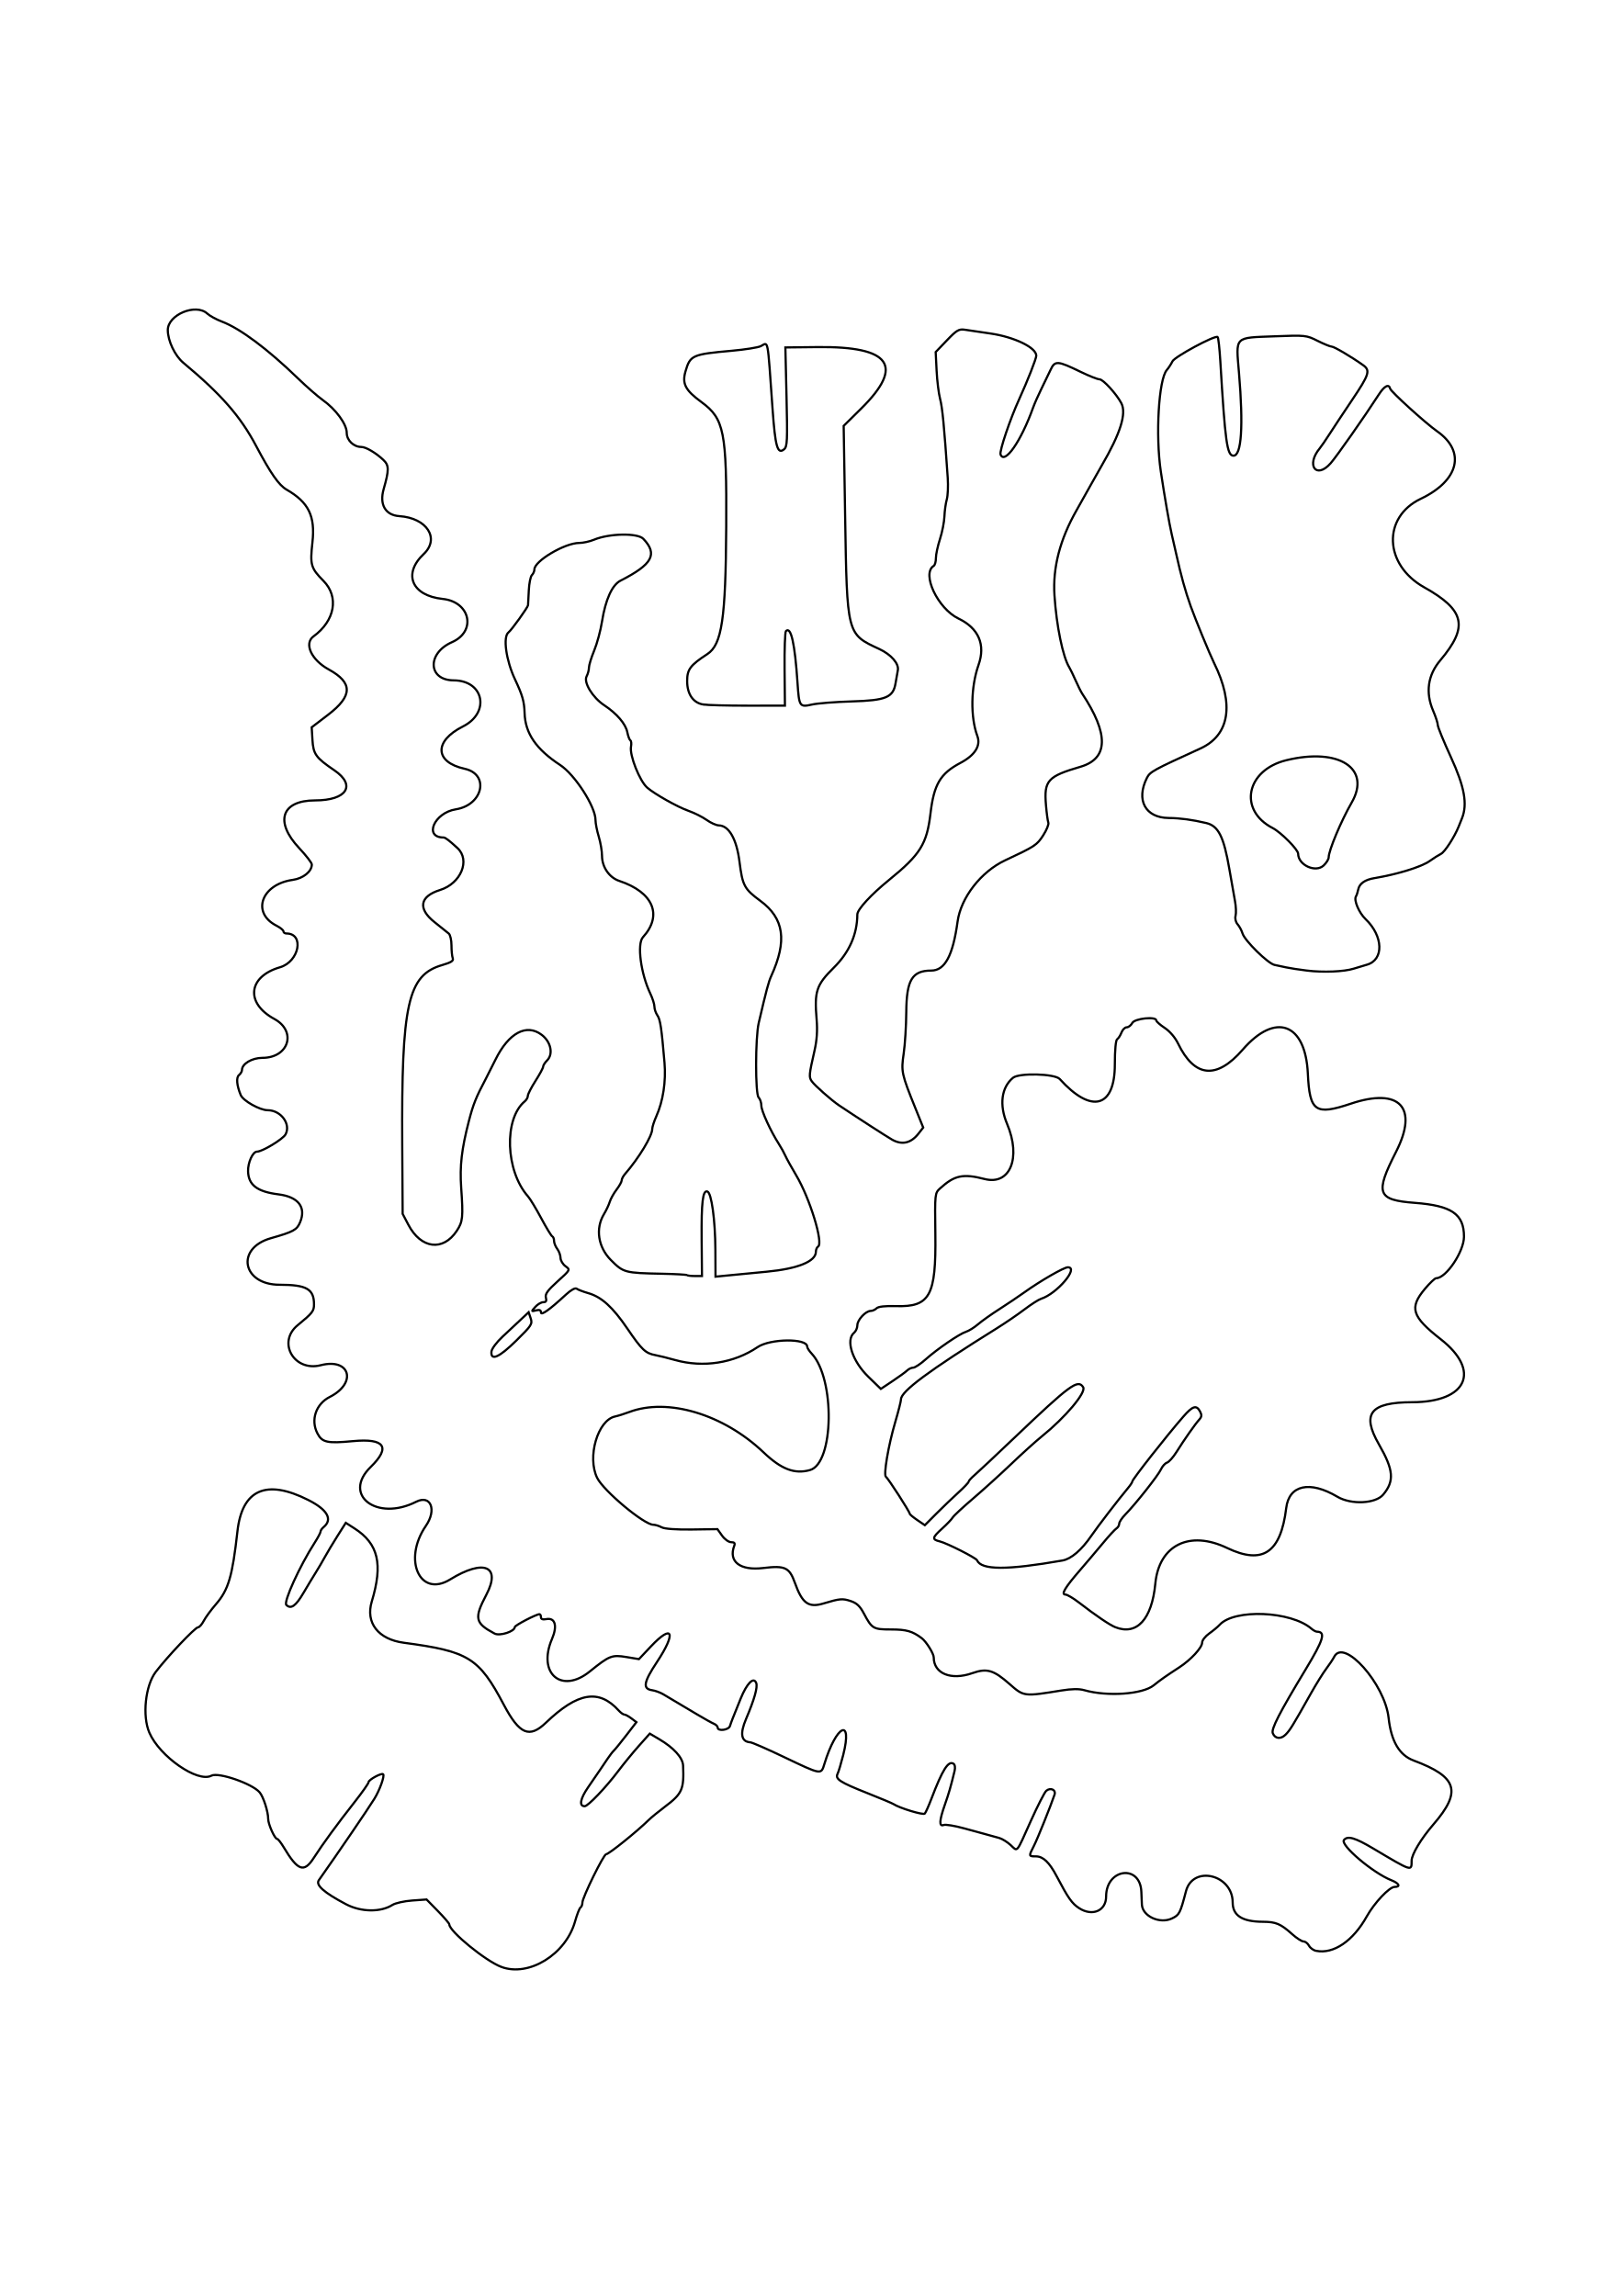
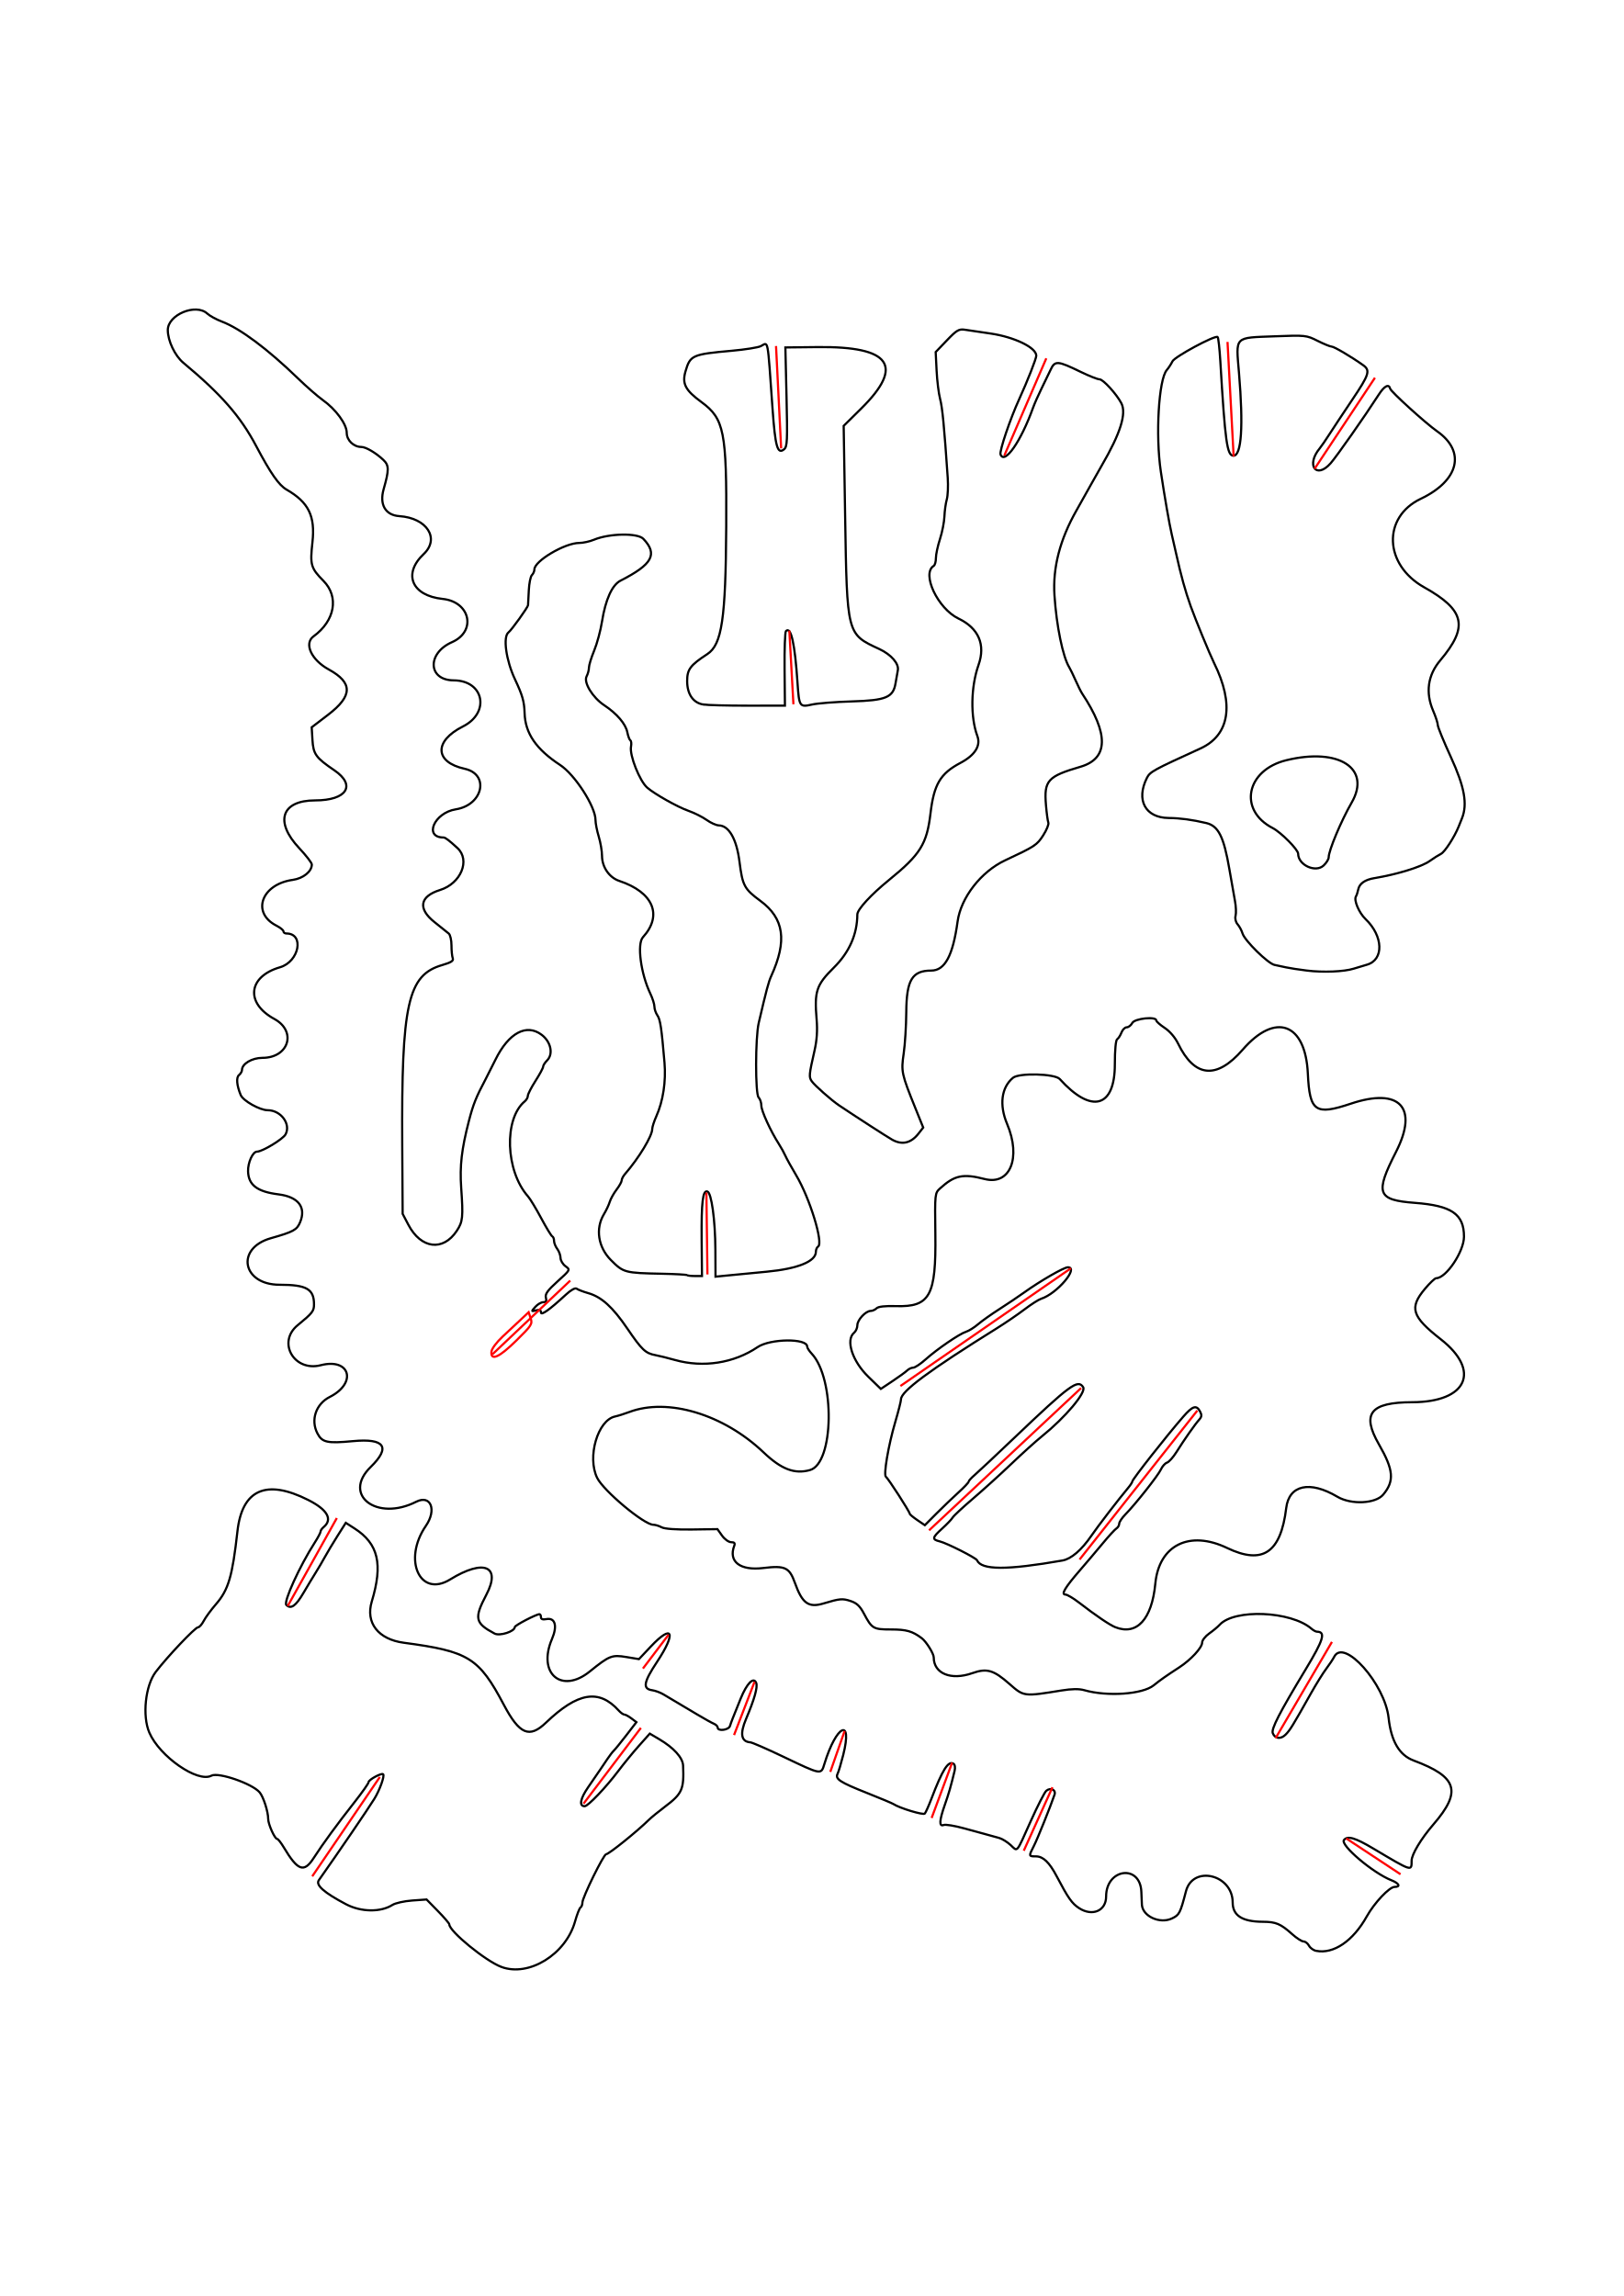
<svg xmlns="http://www.w3.org/2000/svg" width="744.094" height="1052.362" id="svg2" version="1.1">
  <defs id="defs4" />
  <g id="layer1">
    <path style="fill:none;stroke:#000000" d="m 229.782,901.535 c -7.221,-2.688 -23.882,-16.307 -23.882,-19.522 0,-0.416 -2.343,-3.149 -5.207,-6.074 l -5.207,-5.317 -6.604,0.473 c -3.632,0.26 -7.702,1.171 -9.043,2.025 -5.386,3.427 -14.416,3.296 -21.253,-0.31 -10.103,-5.329 -14.041,-8.806 -12.48,-11.02 9.453,-13.411 22.303,-32.252 25.435,-37.293 2.439,-3.926 4.808,-10.52 4.051,-11.276 -0.733,-0.733 -6.693,2.514 -6.693,3.645 0,0.524 -2.812,4.533 -6.25,8.908 -8.157,10.381 -14.7,19.329 -18.88,25.82 -4.473,6.945 -7.28,5.931 -13.794,-4.982 -1.231,-2.062 -2.569,-3.75 -2.972,-3.75 -1.086,0 -4.104,-6.741 -4.104,-9.168 0,-3.328 -2.197,-10.159 -3.92,-12.184 -3.39,-3.987 -18.905,-9.347 -22.103,-7.635 -6.251,3.346 -23.726,-8.779 -28.438,-19.731 -3.298,-7.666 -1.835,-21.562 2.93,-27.826 5.288,-6.952 18.091,-20.455 19.394,-20.455 0.597,0 1.766,-1.315 2.597,-2.923 0.831,-1.607 3.356,-5.054 5.611,-7.659 5.734,-6.625 7.524,-12.702 9.843,-33.418 2.145,-19.169 13.223,-24.065 32.457,-14.345 8.8,4.447 11.303,8.882 7.019,12.437 -0.764,0.634 -1.389,1.557 -1.389,2.05 0,0.494 -1.223,2.801 -2.718,5.128 -6.838,10.643 -14.337,27.104 -12.969,28.471 2.1,2.1 4.337,0.525 7.892,-5.555 1.812,-3.099 4.297,-7.221 5.521,-9.16 1.224,-1.939 3.136,-5.195 4.249,-7.234 1.113,-2.04 3.725,-6.401 5.806,-9.691 l 3.783,-5.983 4.002,2.573 c 10.91,7.014 13.102,16.29 7.911,33.482 -2.946,9.757 2.943,17.348 14.669,18.91 29.737,3.961 34.425,6.868 45.831,28.417 7.192,13.588 11.699,15.508 19.302,8.227 14.575,-13.958 24.299,-15.583 33.357,-5.575 0.92,1.016 2.081,1.848 2.579,1.848 0.499,0 1.948,0.785 3.219,1.744 l 2.312,1.744 -4.624,6.006 c -2.543,3.303 -5.106,6.456 -5.694,7.006 -0.588,0.55 -1.938,2.305 -3,3.899 -2.115,3.177 -3.058,4.56 -8.8,12.909 -3.645,5.299 -4.258,8.692 -1.571,8.692 1.505,0 9.748,-8.638 15.331,-16.066 2.486,-3.307 6.763,-8.529 9.504,-11.604 l 4.984,-5.591 4.311,2.545 c 6.689,3.949 10.79,8.474 10.951,12.085 0.486,10.895 -0.398,12.906 -8.274,18.824 -2.913,2.189 -6.288,4.953 -7.499,6.143 -5.472,5.375 -18.266,15.664 -19.477,15.664 -1.149,0 -10.889,19.833 -10.889,22.172 0,0.941 -0.387,1.95 -0.861,2.242 -0.473,0.293 -1.609,3.198 -2.523,6.458 -4.222,15.045 -21.152,25.486 -33.734,20.802 z" id="path2999" />
    <path style="fill:none;stroke:#000000" d="m 603.147,894.164 c -1.239,-0.243 -2.717,-1.311 -3.285,-2.373 -0.568,-1.062 -1.691,-1.93 -2.495,-1.93 -0.804,0 -3.151,-1.51 -5.215,-3.356 -5.322,-4.759 -7.415,-5.641 -13.437,-5.666 -9.432,-0.039 -13.816,-2.85 -13.816,-8.858 0,-12.852 -18.264,-17.219 -21.412,-5.12 -2.625,10.087 -3.008,10.83 -6.415,12.455 -5.526,2.635 -13.449,-0.984 -13.774,-6.293 -0.056,-0.914 -0.169,-3.549 -0.25,-5.856 -0.454,-12.848 -16.148,-10.813 -16.148,2.093 0,6.542 -6.285,9.266 -12.342,5.351 -3.313,-2.141 -5,-4.538 -10.349,-14.704 -3.33,-6.328 -6.179,-9.046 -9.483,-9.046 -3.355,0 -3.361,-0.031 -0.907,-4.84 1.65,-3.234 7.589,-17.984 9.442,-23.448 0.748,-2.207 -1.811,-3.413 -3.778,-1.78 -0.766,0.636 -3.96,6.873 -7.099,13.862 -6.837,15.222 -5.907,14.114 -9.243,11.019 -1.507,-1.398 -3.865,-2.858 -5.24,-3.245 -1.375,-0.387 -3.85,-1.07 -5.5,-1.518 -1.65,-0.448 -6.462,-1.764 -10.694,-2.922 -4.232,-1.159 -8.394,-1.839 -9.25,-1.51 -2.17,0.833 -2.012,-2.003 0.512,-9.212 1.898,-5.421 2.703,-8.21 4.481,-15.538 0.378,-1.557 0.174,-2.92 -0.499,-3.336 -2.388,-1.476 -5.038,2.723 -10.079,15.969 -1.256,3.3 -2.638,6.402 -3.071,6.893 -0.694,0.788 -11.647,-2.548 -14.401,-4.386 -0.55,-0.367 -5.95,-2.632 -12,-5.032 -12.537,-4.975 -14.766,-6.426 -13.563,-8.828 0.454,-0.905 1.618,-4.796 2.589,-8.646 4.386,-17.405 -3.139,-13.818 -8.623,4.11 -1.555,5.082 -1.171,5.15 -18.903,-3.321 -7.425,-3.547 -14.202,-6.502 -15.061,-6.568 -4.208,-0.32 -4.849,-3.885 -1.929,-10.743 3.789,-8.898 5.377,-14.528 4.64,-16.448 -1.159,-3.019 -4.287,0.129 -7.141,7.186 -3.871,9.572 -4.259,10.566 -4.887,12.532 -0.601,1.879 -5.622,2.52 -5.622,0.718 0,-0.568 -0.787,-1.359 -1.75,-1.759 -0.963,-0.4 -4.378,-2.298 -7.589,-4.218 -8.829,-5.279 -12.905,-7.704 -15.661,-9.318 -1.375,-0.805 -3.625,-1.624 -5,-1.819 -4.508,-0.639 -3.995,-3.653 2.213,-13.013 8.9,-13.419 7.179,-17.685 -2.843,-7.046 l -5.459,5.795 -5.745,-0.95 c -6.669,-1.103 -7.785,-0.664 -16.788,6.61 -12.971,10.48 -24.094,0.918 -17.319,-14.888 2.568,-5.991 1.462,-9.885 -2.589,-9.111 -1.649,0.315 -2.471,0.02 -2.471,-0.889 0,-0.749 -0.294,-1.361 -0.654,-1.361 -1.507,0 -11.346,5.13 -11.346,5.915 0,1.998 -6.896,4.21 -9.238,2.963 -8.986,-4.784 -9.461,-7.002 -3.802,-17.767 6.92,-13.163 -1.104,-16.567 -16.578,-7.033 -13.859,8.539 -21.811,-9.022 -11.121,-24.561 5.084,-7.39 2.243,-14.439 -4.452,-11.046 -18.029,9.134 -34.014,-3.076 -20.853,-15.928 9.338,-9.118 6.501,-13.252 -8.14,-11.862 -11.765,1.117 -14.101,0.602 -16.267,-3.589 -3.166,-6.123 -0.675,-13.459 5.658,-16.661 12.645,-6.393 9.353,-18.003 -4.125,-14.549 -12.208,3.129 -20.09,-10.537 -10.574,-18.335 6.776,-5.553 7.493,-6.465 7.493,-9.537 0,-7.065 -3.406,-9.01 -15.776,-9.01 -17.097,0 -20.262,-16.691 -4.042,-21.319 10.468,-2.987 11.972,-3.806 13.441,-7.321 2.879,-6.889 -0.8,-11.652 -9.877,-12.786 -9.765,-1.22 -13.786,-4.263 -13.965,-10.567 -0.114,-4.017 2.149,-9.005 4.09,-9.017 2.474,-0.014 11.92,-5.732 13.094,-7.925 2.533,-4.734 -2.152,-11.066 -8.188,-11.066 -3.603,0 -11.262,-4.308 -12.364,-6.955 -1.82,-4.369 -2.141,-8.026 -0.801,-9.138 0.763,-0.634 1.388,-1.693 1.388,-2.355 0,-2.834 4.584,-5.552 9.364,-5.552 12.112,0 15.827,-12.183 5.439,-17.837 -13.366,-7.274 -12.033,-19.424 2.597,-23.677 8.836,-2.569 11.292,-15.486 2.945,-15.486 -0.74,0 -1.345,-0.438 -1.345,-0.974 0,-0.536 -1.462,-1.722 -3.25,-2.635 -11.542,-5.899 -6.853,-18.971 7.519,-20.962 4.774,-0.662 8.731,-3.855 8.731,-7.048 0,-0.743 -2.587,-4.1 -5.75,-7.461 -11.451,-12.169 -8.218,-21.919 7.267,-21.919 14.505,0 18.921,-6.903 8.818,-13.784 -8.527,-5.806 -9.658,-7.383 -10.053,-14.004 l -0.34,-5.713 7.479,-5.723 c 11.352,-8.687 11.445,-14.693 0.321,-20.799 -7.997,-4.389 -11.437,-11.899 -6.95,-15.172 9.804,-7.15 11.765,-18.096 4.551,-25.413 -5.814,-5.898 -6.213,-7.291 -5.062,-17.698 1.333,-12.05 -1.736,-18.301 -11.85,-24.141 -3.544,-2.046 -7.266,-7.387 -13.976,-20.055 -7.195,-13.584 -15.966,-23.604 -33.32,-38.067 -3.884,-3.237 -7.135,-10.076 -7.135,-15.01 0,-7.042 12.888,-12.401 18.114,-7.532 1.117,1.04 4.136,2.688 6.708,3.662 8.344,3.158 20.903,12.533 34.755,25.946 3.976,3.85 9.127,8.35 11.446,10 6.028,4.288 10.977,11.063 10.977,15.029 0,3.428 3.152,6.467 6.715,6.475 2.079,0.004 6.776,2.788 10.13,6.003 2.567,2.461 2.579,4.546 0.074,13.327 -2.022,7.088 0.8,11.946 7.187,12.374 12.666,0.848 18.698,10.265 11.144,17.395 -9.66,9.118 -5.432,19.073 8.728,20.553 12.65,1.322 15.57,14.83 4.281,19.806 -11.602,5.114 -11.06,17.483 0.768,17.523 13.865,0.047 16.818,14.792 4.229,21.122 -13.401,6.739 -13.009,16.372 0.789,19.403 11.507,2.527 8.418,16.609 -4.078,18.584 -9.882,1.562 -14.801,12.906 -5.597,12.906 0.795,0 2.578,1.357 6.355,4.836 6.031,5.554 1.598,16.252 -7.969,19.231 -9.338,2.908 -10.3,8.562 -2.507,14.746 2.888,2.291 5.812,4.639 6.5,5.216 0.688,0.577 1.25,3.02 1.25,5.429 0,2.408 0.264,5.067 0.587,5.907 0.445,1.16 -0.721,1.909 -4.835,3.105 -15.797,4.592 -18.712,17.723 -18.32,82.53 l 0.191,31.5 2.619,5 c 5.777,11.032 15.885,12.311 22.176,2.806 2.781,-4.203 2.983,-6.175 2.028,-19.806 -0.695,-9.926 0.198,-17.671 3.52,-30.5 2.014,-7.781 3.223,-10.793 7.822,-19.5 0.872,-1.65 2.826,-5.529 4.344,-8.62 6.048,-12.32 14.256,-16.737 21.225,-11.422 4.218,3.217 5.391,8.796 2.465,11.722 -1.001,1.001 -1.82,2.292 -1.82,2.868 0,0.576 -1.575,3.51 -3.5,6.519 -1.925,3.009 -3.5,6.083 -3.5,6.83 0,0.747 -0.631,1.881 -1.401,2.521 -9.679,8.033 -8.874,31.909 1.469,43.582 0.975,1.1 3.697,5.6 6.049,10 2.352,4.4 4.638,8.15 5.08,8.333 0.442,0.183 0.804,1.11 0.804,2.059 0,0.949 0.661,2.599 1.468,3.667 0.807,1.068 1.482,2.928 1.5,4.134 0.018,1.206 1.044,2.925 2.282,3.819 2.25,1.625 2.25,1.625 -3.643,6.956 -4.579,4.142 -5.77,5.799 -5.344,7.431 0.404,1.544 0.085,2.101 -1.202,2.101 -0.963,0 -2.609,0.971 -3.656,2.157 -1.889,2.139 -1.886,2.152 0.345,1.594 1.579,-0.395 2.25,-0.119 2.25,0.927 0,1.586 3.939,-1.217 11.386,-8.103 2.407,-2.226 4.31,-3.276 5,-2.759 0.613,0.459 2.964,1.362 5.224,2.008 6.163,1.759 11.216,6.337 18.023,16.325 6.637,9.739 8.283,11.29 12.867,12.122 1.65,0.299 5.684,1.3 8.964,2.224 12.907,3.635 26.995,1.434 37.816,-5.91 5.791,-3.93 22.72,-4.109 22.72,-0.241 0,0.565 0.926,2.013 2.058,3.218 10.818,11.515 10.245,50.316 -0.787,53.38 -7.054,1.959 -13.106,-0.352 -21.271,-8.123 -18.354,-17.468 -43.87,-25.133 -61.532,-18.483 -2.182,0.822 -5.121,1.745 -6.531,2.051 -7.936,1.726 -12.852,18.608 -8.185,28.113 2.928,5.964 21.514,21.5 25.72,21.5 0.913,0 2.643,0.526 3.844,1.17 1.367,0.732 6.555,1.109 13.872,1.008 l 11.688,-0.162 2.13,2.992 c 1.173,1.648 3.046,2.992 4.169,2.992 1.462,0 1.864,0.455 1.422,1.607 -2.801,7.3 2.653,11.515 13.245,10.235 10.053,-1.215 12.004,-0.301 14.547,6.82 3.36,9.406 6.229,11.477 13.065,9.431 7.525,-2.253 8.706,-2.36 12.432,-1.131 2.843,0.938 4.287,2.299 6.132,5.776 3.668,6.915 4.262,7.261 12.44,7.261 7.04,0 9.741,0.769 14.045,4 2.069,1.553 5.498,7.05 5.498,8.815 0,7.405 7.907,10.642 17.641,7.22 6.741,-2.369 9.762,-1.491 17.099,4.967 6.572,5.785 6.489,5.775 23.76,2.974 4.795,-0.777 8.103,-0.821 10.5,-0.14 10.623,3.021 26.697,1.891 31.805,-2.236 3.008,-2.43 5.795,-4.389 11.695,-8.218 5.342,-3.467 10.5,-9.053 10.5,-11.37 0,-1.032 1.462,-2.91 3.25,-4.172 1.788,-1.263 3.925,-3.041 4.75,-3.951 6.734,-7.429 32.703,-6.351 42.079,1.747 0.868,0.75 1.993,1.371 2.5,1.379 4.185,0.07 3.122,3.607 -5.257,17.485 -11.94,19.776 -15.699,27.074 -14.951,29.025 0.99,2.581 3.655,2.893 5.861,0.687 2.049,-2.049 3.202,-3.924 11.64,-18.935 2.405,-4.278 5.555,-9.345 7,-11.262 1.445,-1.916 3.091,-4.391 3.656,-5.5 4.43,-8.682 23.226,12.441 24.922,28.007 1.168,10.715 4.917,17.098 11.481,19.549 20.087,7.499 22.139,14.135 9.055,29.285 -5.676,6.573 -9.987,13.759 -9.987,16.649 0,4.939 0.296,5.033 -17.5,-5.553 -8.428,-5.014 -11.799,-6.001 -13.498,-3.955 -1.875,2.259 13.253,15.1 21.748,18.46 3.533,1.397 4.322,3.043 1.458,3.043 -2.394,0 -9.285,7.3 -12.743,13.5 -6.306,11.306 -15.221,17.374 -23.218,15.803 z" id="path2997" />
-     <path style="fill:none;stroke:#000000" d="m 236.599,614.453 c 7.018,-6.906 7.466,-7.597 6.598,-10.2 l -0.931,-2.792 -3.433,3.216 c -1.888,1.769 -5.683,5.318 -8.433,7.887 -2.867,2.678 -5.081,5.658 -5.19,6.984 -0.359,4.364 3.556,2.612 11.389,-5.094 z" id="path2995" />
+     <path style="fill:none;stroke:#ff0000" d="m 236.599,614.453 c 7.018,-6.906 7.466,-7.597 6.598,-10.2 l -0.931,-2.792 -3.433,3.216 c -1.888,1.769 -5.683,5.318 -8.433,7.887 -2.867,2.678 -5.081,5.658 -5.19,6.984 -0.359,4.364 3.556,2.612 11.389,-5.094 z" id="path2995" />
    <path style="fill:none;stroke:#000000" d="m 511.064,745.798 c -2.559,-1.026 -8.946,-5.358 -16.49,-11.187 -2.67,-2.062 -5.504,-3.75 -6.299,-3.75 -2.132,0 -0.232,-3.209 6.513,-11 3.095,-3.575 7.863,-9.2 10.596,-12.5 2.733,-3.3 5.542,-6.36 6.242,-6.8 0.7,-0.44 1.273,-1.418 1.273,-2.173 0,-0.755 1.249,-2.646 2.775,-4.2 4.699,-4.787 15.094,-17.946 16.344,-20.689 0.651,-1.43 1.904,-2.827 2.783,-3.106 0.879,-0.279 2.805,-2.425 4.279,-4.769 3.645,-5.795 8.601,-12.864 10.453,-14.91 1.194,-1.319 1.283,-2.139 0.411,-3.769 -1.657,-3.096 -3.365,-2.57 -7.667,2.361 -7.527,8.627 -23.364,28.766 -23.372,29.721 -0.003,0.366 -0.887,1.716 -1.964,3 -4.27,5.092 -13.864,17.581 -16.773,21.835 -4.496,6.574 -9.29,10.688 -13.268,11.385 -25.525,4.471 -37.153,4.439 -39.158,-0.11 -0.49,-1.111 -13.823,-7.856 -17.092,-8.648 -3.645,-0.882 -3.48,-1.735 1.147,-5.915 2.143,-1.936 4.281,-4.178 4.75,-4.982 0.469,-0.804 4.678,-4.726 9.353,-8.716 4.675,-3.99 12.564,-11.138 17.53,-15.884 4.967,-4.747 11.264,-10.43 13.993,-12.63 10.804,-8.709 20.43,-20.148 18.959,-22.529 -2.374,-3.842 -5.959,-1.21 -31.482,23.117 -8.525,8.125 -16.738,15.832 -18.25,17.125 -1.512,1.293 -2.75,2.665 -2.75,3.049 0,0.384 -2.117,2.619 -4.704,4.968 -2.587,2.349 -7.104,6.68 -10.037,9.624 l -5.333,5.354 -3.456,-2.354 c -1.901,-1.295 -3.459,-2.597 -3.463,-2.895 -0.012,-0.925 -9.917,-16.285 -10.89,-16.888 -1.241,-0.769 1.063,-14.338 4.302,-25.336 1.42,-4.821 2.581,-9.418 2.581,-10.217 0,-3.672 12.827,-13.185 43.847,-32.518 3.971,-2.475 9.706,-6.39 12.743,-8.701 3.038,-2.31 6.459,-4.498 7.603,-4.861 7.272,-2.308 17.566,-14.439 12.252,-14.439 -1.782,0 -12.575,6.221 -19.945,11.497 -2.75,1.968 -7.925,5.447 -11.5,7.73 -3.575,2.283 -7.933,5.377 -9.684,6.874 -1.751,1.497 -4.226,3.046 -5.5,3.442 -3.018,0.938 -13.174,7.883 -18.543,12.68 -2.325,2.077 -4.881,3.777 -5.679,3.777 -0.798,0 -2.046,0.581 -2.772,1.29 -0.727,0.71 -3.739,2.9 -6.694,4.868 l -5.372,3.578 -5.773,-5.618 c -7.309,-7.113 -10.441,-16.833 -6.482,-20.118 0.825,-0.685 1.5,-2.236 1.5,-3.448 0,-2.458 3.821,-6.552 6.114,-6.552 0.817,0 2.033,-0.548 2.703,-1.217 0.788,-0.788 3.899,-1.137 8.817,-0.991 15.654,0.467 18.481,-4.688 18.11,-33.03 -0.245,-18.738 -0.245,-18.738 2.255,-21.009 6.543,-5.945 10.457,-6.758 20.305,-4.221 11.69,3.012 16.869,-9.672 10.314,-25.262 -3.659,-8.702 -2.628,-16.715 2.718,-21.139 2.799,-2.316 19.191,-1.876 21.406,0.574 14.54,16.085 25.257,13.219 25.257,-6.752 0,-6.564 0.418,-11.094 1.062,-11.491 0.584,-0.361 1.473,-1.737 1.975,-3.059 0.502,-1.322 1.584,-2.403 2.403,-2.403 0.819,0 1.971,-0.9 2.56,-2 1.109,-2.072 11,-3.091 11,-1.133 0,0.477 1.745,2.022 3.879,3.434 2.328,1.541 4.76,4.388 6.084,7.122 7.565,15.628 17.679,16.594 29.621,2.83 15.01,-17.3 28.773,-12.25 29.863,10.956 0.82,17.451 3.4,19.256 19.713,13.79 22.401,-7.505 31.067,1.742 20.697,22.085 -9.75,19.127 -8.662,22.07 8.643,23.382 16.87,1.28 22.5,5.156 22.5,15.49 0,6.83 -8.178,19.043 -12.751,19.043 -0.584,0 -2.904,2.2 -5.156,4.889 -7.285,8.701 -6.035,12.663 7.287,23.111 18.521,14.525 12.033,28.794 -13.115,28.84 -19.244,0.035 -23.338,5.239 -15.222,19.353 6.718,11.682 7.146,16.767 1.936,22.992 -3.516,4.202 -14.69,4.722 -21.001,0.977 -12.643,-7.502 -22.157,-5.405 -23.442,5.168 -2.497,20.534 -10.78,26.133 -27.094,18.315 -17.239,-8.261 -31.208,-1.316 -32.895,16.355 -1.564,16.373 -8.502,23.897 -18.384,19.937 z" id="path2993" />
    <path style="fill:none;stroke:#000000" d="m 314.816,584.447 c -0.229,-0.228 -5.367,-0.512 -11.417,-0.632 -17.099,-0.339 -17.694,-0.498 -23.441,-6.276 -5.896,-5.927 -7.178,-14.438 -3.173,-21.06 1.037,-1.715 2.227,-4.243 2.644,-5.618 0.417,-1.375 1.818,-3.892 3.114,-5.594 1.296,-1.702 2.356,-3.614 2.356,-4.25 0,-0.636 0.683,-1.943 1.517,-2.906 6.408,-7.391 12.483,-17.439 12.483,-20.646 0,-0.894 0.852,-3.533 1.894,-5.865 3.076,-6.884 4.458,-15.965 3.729,-24.511 -1.367,-16.033 -1.93,-19.783 -3.258,-21.7 -0.751,-1.085 -1.365,-2.885 -1.363,-4 0.002,-1.115 -0.855,-3.827 -1.903,-6.027 -4.362,-9.153 -6.133,-22.744 -3.361,-25.792 9.17,-10.086 4.763,-20.596 -10.813,-25.791 -4.605,-1.536 -7.922,-6.334 -7.936,-11.479 -0.006,-2.166 -0.681,-6.147 -1.5,-8.847 -0.819,-2.7 -1.489,-6.129 -1.489,-7.62 0,-6.109 -9.385,-20.706 -16.192,-25.183 -11.04,-7.261 -16.015,-14.525 -16.298,-23.79 -0.163,-5.353 -0.966,-8.17 -4.421,-15.519 -4.087,-8.693 -5.58,-19.505 -2.966,-21.479 1.37,-1.034 8.88,-11.489 8.961,-12.473 0.046,-0.565 0.206,-3.64 0.356,-6.833 0.149,-3.193 0.787,-6.321 1.416,-6.95 0.629,-0.629 1.144,-1.802 1.144,-2.605 0,-3.878 13.953,-12.139 20.502,-12.139 1.789,0 4.858,-0.67 6.819,-1.49 7.005,-2.927 19.995,-3.154 22.61,-0.395 6.698,7.066 4.174,11.69 -10.464,19.163 -3.849,1.965 -6.89,8.679 -8.479,18.722 -0.653,4.125 -2.267,10.117 -3.588,13.316 -1.32,3.199 -2.401,6.716 -2.401,7.816 0,1.1 -0.479,2.894 -1.064,3.987 -1.497,2.797 2.717,9.724 8.071,13.267 5.788,3.83 9.824,8.553 10.577,12.375 0.353,1.794 0.981,3.47 1.395,3.726 0.414,0.256 0.548,1.536 0.298,2.844 -0.752,3.936 3.964,15.849 7.466,18.854 3.478,2.986 13.858,8.825 18.757,10.552 2.75,0.97 6.55,2.868 8.444,4.219 1.894,1.351 4.397,2.476 5.561,2.5 4.65,0.096 8.157,6.225 9.467,16.544 1.41,11.107 2.193,12.582 9.594,18.049 10.87,8.03 12.343,18.249 4.966,34.451 -1.226,2.692 -2.155,6.176 -5.733,21.5 -1.569,6.717 -1.606,32.591 -0.049,34.149 0.688,0.688 1.25,2.363 1.25,3.722 0,2.416 4.216,11.651 8.047,17.629 1.058,1.65 2.384,4.054 2.948,5.343 0.564,1.289 2.819,5.362 5.012,9.053 6.231,10.489 12.53,31.036 9.995,32.603 -0.551,0.341 -1.002,1.408 -1.002,2.372 0,4.429 -8.277,7.792 -22.5,9.143 -6.05,0.575 -13.812,1.322 -17.25,1.66 l -6.25,0.615 -0.061,-12.395 c -0.067,-13.581 -1.775,-26.007 -3.661,-26.636 -2.118,-0.706 -2.781,4.833 -2.631,21.991 l 0.147,16.75 -3.23,0 c -1.776,0 -3.417,-0.186 -3.647,-0.414 z" id="path2991" />
    <path style="fill:none;stroke:#000000" d="m 408.9,522.402 c -2.072,-1.143 -17.293,-10.979 -24.395,-15.764 -3.484,-2.348 -11.09,-9.061 -12.459,-10.997 -1.409,-1.992 -1.336,-2.823 1.241,-14.164 1.073,-4.721 1.372,-9.155 0.954,-14.108 -1.103,-13.049 -0.162,-15.901 7.872,-23.856 7.093,-7.023 10.726,-15.234 10.775,-24.354 0.012,-2.318 6.235,-9.091 14.6,-15.893 14.278,-11.609 17.266,-16.409 18.926,-30.405 1.59,-13.41 4.492,-18.306 13.751,-23.203 6.635,-3.509 9.375,-7.858 7.733,-12.276 -3.235,-8.707 -3.011,-22.564 0.527,-32.591 3.295,-9.339 0.058,-16.844 -9.179,-21.277 -9.52,-4.569 -17.06,-20.621 -11.345,-24.153 0.55,-0.34 1,-1.956 1,-3.591 0,-1.635 0.837,-5.546 1.86,-8.691 1.023,-3.145 1.941,-7.811 2.041,-10.367 0.1,-2.557 0.585,-6.059 1.079,-7.782 0.494,-1.723 0.691,-6.156 0.438,-9.851 -1.635,-23.862 -2.443,-32.242 -3.494,-36.218 -0.654,-2.475 -1.378,-8.325 -1.609,-13 l -0.421,-8.5 5.126,-5.351 c 4.521,-4.719 5.502,-5.294 8.303,-4.871 1.747,0.264 7.001,1.039 11.676,1.723 10.999,1.609 21.006,6.46 20.997,10.178 -0.003,1.347 -4.073,11.703 -7.789,19.821 -4.177,9.124 -9.175,23.92 -8.593,25.437 1.843,4.803 9.352,-5.961 14.862,-21.304 0.718,-1.998 2.425,-5.883 3.795,-8.633 1.369,-2.75 3.268,-6.684 4.22,-8.741 2.057,-4.449 3.133,-4.382 13.95,0.871 3.817,1.854 7.659,3.37 8.538,3.37 1.637,0 7.682,6.606 9.971,10.896 2.505,4.696 -0.365,13.867 -8.952,28.604 -1.282,2.2 -3.443,6.025 -4.803,8.5 -1.36,2.475 -4.389,7.875 -6.731,12 -7.638,13.452 -10.967,26.286 -10.13,39.047 0.916,13.954 3.838,28.177 6.771,32.953 0.507,0.825 1.815,3.525 2.907,6 1.092,2.475 2.434,5.175 2.981,6 12.321,18.575 12.076,29.83 -0.73,33.576 -15.086,4.413 -16.783,6.3 -15.828,17.59 0.31,3.666 0.798,7.277 1.085,8.023 0.286,0.746 -0.776,3.372 -2.36,5.834 -2.867,4.456 -3.754,5.038 -17.426,11.441 -11.028,5.164 -20.291,17.078 -21.796,28.036 -2.153,15.665 -5.824,22.5 -12.085,22.5 -8.746,0 -11.328,4.289 -11.434,19 -0.045,6.325 -0.578,14.875 -1.182,19 -1.222,8.338 -1.018,9.29 5.42,25.228 l 3.525,8.728 -2.173,2.772 c -3.43,4.377 -7.46,5.321 -12.007,2.813 z" id="path2989" />
    <g id="g3002" style="fill:none;stroke:#000000">
      <path id="path2987" d="m 598.9,444.861 c -3.575,-0.443 -7.85,-1.101 -9.5,-1.463 -1.65,-0.362 -4.05,-0.874 -5.334,-1.138 -2.972,-0.61 -13.638,-11.099 -14.642,-14.399 -0.419,-1.375 -1.439,-3.273 -2.268,-4.217 -0.88,-1.002 -1.267,-2.636 -0.93,-3.925 0.317,-1.214 0.192,-4.266 -0.279,-6.783 -0.471,-2.517 -1.626,-9.075 -2.566,-14.575 -2.544,-14.877 -5.017,-19.809 -10.595,-21.125 -6.497,-1.533 -11.927,-2.261 -17.272,-2.315 -10.655,-0.108 -15.03,-8.227 -9.909,-18.387 1.413,-2.803 2.878,-3.608 24.461,-13.45 13.423,-6.121 15.688,-20.223 6.298,-39.223 -1.968,-3.983 -8.556,-19.989 -10.701,-26 -2.536,-7.108 -4.374,-13.765 -6.765,-24.5 -0.49,-2.2 -1.362,-6.025 -1.938,-8.5 -1.115,-4.792 -3.217,-16.889 -4.985,-28.693 -2.488,-16.612 -0.987,-42.275 2.725,-46.564 0.836,-0.966 2.012,-2.766 2.612,-4 1.03,-2.115 19.278,-11.956 20.684,-11.154 0.329,0.188 0.889,5.194 1.243,11.126 2.217,37.073 3.084,43.285 6.036,43.285 3.676,0 4.566,-13.444 2.514,-37.962 -1.426,-17.031 -2.397,-16.033 16.311,-16.751 14.173,-0.544 14.582,-0.501 19.718,2.079 2.884,1.449 5.785,2.634 6.446,2.634 1.11,0 9.103,4.716 14.384,8.487 3.426,2.446 2.849,4.287 -5,15.954 -3.987,5.928 -8.657,12.977 -10.376,15.666 -1.719,2.689 -3.73,5.617 -4.469,6.507 -6.458,7.782 -1.623,14.384 5.006,6.834 2.791,-3.179 15.524,-21.346 22.089,-31.516 2.54,-3.934 4.591,-4.98 5.177,-2.639 0.349,1.396 16.298,15.873 21.495,19.511 13.27,9.289 10.064,22.588 -7.46,30.945 -17.683,8.433 -16.869,30.25 1.515,40.559 18.765,10.523 20.419,18.057 7.367,33.544 -5.693,6.756 -6.804,14.743 -3.21,23.096 1.165,2.707 2.117,5.649 2.117,6.537 0,0.888 2.7,7.493 6,14.677 6.251,13.608 7.686,21.527 5.081,28.04 -0.505,1.263 -1.19,2.972 -1.521,3.797 -1.921,4.784 -6.343,11.617 -8.081,12.488 -1.111,0.557 -3.462,2.047 -5.224,3.312 -3.684,2.645 -14.887,6.111 -25.284,7.823 -4.387,0.722 -6.919,2.512 -7.449,5.267 -0.224,1.165 -0.69,2.575 -1.036,3.133 -1.054,1.705 1.397,7.49 4.386,10.354 8.195,7.851 8.52,18.697 0.628,20.932 -1.65,0.467 -4.35,1.28 -6,1.806 -4.407,1.405 -14.084,1.803 -21.5,0.884 z" style="fill:none;stroke:#000000" />
      <path id="path2985" d="m 606.585,396.687 c 1.273,-1.196 2.315,-2.883 2.315,-3.75 10e-4,-3.111 5.736,-16.771 10.528,-25.076 9.035,-15.66 -5.826,-25.301 -29.931,-19.417 -18.433,4.499 -22.139,22.88 -6.268,31.088 3.812,1.971 11.67,9.891 11.67,11.762 0,5.19 7.981,8.873 11.686,5.393 z" style="fill:none;stroke:#000000" />
    </g>
    <path style="fill:none;stroke:#000000" d="m 322.227,322.901 c -4.615,-0.785 -7.328,-4.769 -7.328,-10.76 0,-5.327 1.421,-7.226 9.235,-12.337 6.7,-4.382 8.435,-16.07 8.672,-58.429 0.244,-43.578 -0.918,-49.426 -11.34,-57.078 -7.439,-5.462 -8.967,-8.414 -7.313,-14.122 2.135,-7.366 3.091,-7.789 21.246,-9.407 6.05,-0.539 12.012,-1.489 13.248,-2.112 3.558,-1.79 3.01,-4.697 5.37,28.477 1.257,17.673 2.282,21.3 5.307,18.79 1.464,-1.215 1.585,-3.821 1.116,-24.019 l -0.526,-22.656 14.742,-0.166 c 33.533,-0.378 39.866,8.556 19.987,28.195 l -8.012,7.916 0.663,41.084 c 0.885,54.846 0.738,54.274 15.684,61.209 5.404,2.508 9.077,6.735 8.468,9.746 -0.237,1.171 -0.699,3.798 -1.026,5.838 -1.059,6.598 -4.339,7.968 -20.186,8.429 -7.433,0.217 -15.573,0.855 -18.09,1.419 -5.748,1.288 -5.932,1.013 -6.672,-9.997 -1.212,-18.043 -2.991,-25.976 -5.306,-23.661 -0.422,0.422 -0.697,8.283 -0.613,17.47 l 0.154,16.703 -17.154,0.003 c -9.435,0.002 -18.582,-0.24 -20.326,-0.537 z" id="path3980" />
+     <path style="fill:none;stroke:#ff0000;stroke-width:1px;stroke-linecap:butt;stroke-linejoin:miter;stroke-opacity:1" d="M 494.738,714.796 548.692,646.532" id="path2994" />
+     <path style="fill:none;stroke:#ff0000;stroke-width:1px;stroke-linecap:butt;stroke-linejoin:miter;stroke-opacity:1" d="m 425.77,701.424 69.671,-65.214" id="path2996" />
+     <path style="fill:none;stroke:#ff0000;stroke-width:1px;stroke-linecap:butt;stroke-linejoin:miter;stroke-opacity:1" d="m 412.633,635.272 78.116,-53.954" id="path2998" />
+     <path style="fill:none;stroke:#ff0000;stroke-width:1px;stroke-linecap:butt;stroke-linejoin:miter;stroke-opacity:1" d="m 641.822,859.065 -24.866,-16.421" id="path3000" />
+     <path style="fill:none;stroke:#ff0000;stroke-width:1px;stroke-linecap:butt;stroke-linejoin:miter;stroke-opacity:1" d="m 610.388,752.564 -25.804,44.102" id="path3002" />
+     <path style="fill:none;stroke:#ff0000;stroke-width:1px;stroke-linecap:butt;stroke-linejoin:miter;stroke-opacity:1" d="m 469.168,848.274 13.137,-29.088" id="path3004" />
+     <path style="fill:none;stroke:#ff0000;stroke-width:1px;stroke-linecap:butt;stroke-linejoin:miter;stroke-opacity:1" d="m 426.943,833.261 9.383,-25.335 0,0 0,0" id="path3006" />
+     <path style="fill:none;stroke:#ff0000;stroke-width:1px;stroke-linecap:butt;stroke-linejoin:miter;stroke-opacity:1" d="m 380.495,812.148 6.568,-18.767" id="path3008" />
+     <path style="fill:none;stroke:#ff0000;stroke-width:1px;stroke-linecap:butt;stroke-linejoin:miter;stroke-opacity:1" d="m 336.393,795.258 9.383,-24.397" id="path3010" />
+     <path style="fill:none;stroke:#ff0000;stroke-width:1px;stroke-linecap:butt;stroke-linejoin:miter;stroke-opacity:1" d="m 294.638,764.762 11.729,-15.483" id="path3012" />
+     <path style="fill:none;stroke:#ff0000;stroke-width:1px;stroke-linecap:butt;stroke-linejoin:miter;stroke-opacity:1" d="M 261.327,586.948 225.67,620.728" id="path3014" />
+     <path style="fill:none;stroke:#ff0000;stroke-width:1px;stroke-linecap:butt;stroke-linejoin:miter;stroke-opacity:1" d="m 363.605,322.806 -1.877,-33.78" id="path3016" />
+     <path style="fill:none;stroke:#ff0000;stroke-width:1px;stroke-linecap:butt;stroke-linejoin:miter;stroke-opacity:1" d="m 355.629,158.597 2.346,46.917" id="path3018" />
+     <path style="fill:none;stroke:#ff0000;stroke-width:1px;stroke-linecap:butt;stroke-linejoin:miter;stroke-opacity:1" d="m 479.49,164.227 -19.236,44.571" id="path3020" />
+     <path style="fill:none;stroke:#ff0000;stroke-width:1px;stroke-linecap:butt;stroke-linejoin:miter;stroke-opacity:1" d="m 630.093,173.141 -27.681,41.756" id="path3022" />
+     <path style="fill:none;stroke:#ff0000;stroke-width:1px;stroke-linecap:butt;stroke-linejoin:miter;stroke-opacity:1" d="m 562.532,156.72 2.815,52.547" id="path3024" />
+     <path style="fill:none;stroke:#ff0000;stroke-width:1px;stroke-linecap:butt;stroke-linejoin:miter;stroke-opacity:1" d="m 293.699,791.974 -26.273,34.718" id="path3026" />
+     <path style="fill:none;stroke:#ff0000;stroke-width:1px;stroke-linecap:butt;stroke-linejoin:miter;stroke-opacity:1" d="m 154.356,695.794 -22.52,40.348" id="path3028" />
+     <path style="fill:none;stroke:#ff0000;stroke-width:1px;stroke-linecap:butt;stroke-linejoin:miter;stroke-opacity:1" d="m 143.096,860.003 30.965,-45.509" id="path3030" />
+     <path style="fill:none;stroke:#ff0000;stroke-width:1px;stroke-linecap:butt;stroke-linejoin:miter;stroke-opacity:1" d="m 324.195,584.133 -0.469,-37.533" id="path3032" />
  </g>
</svg>
